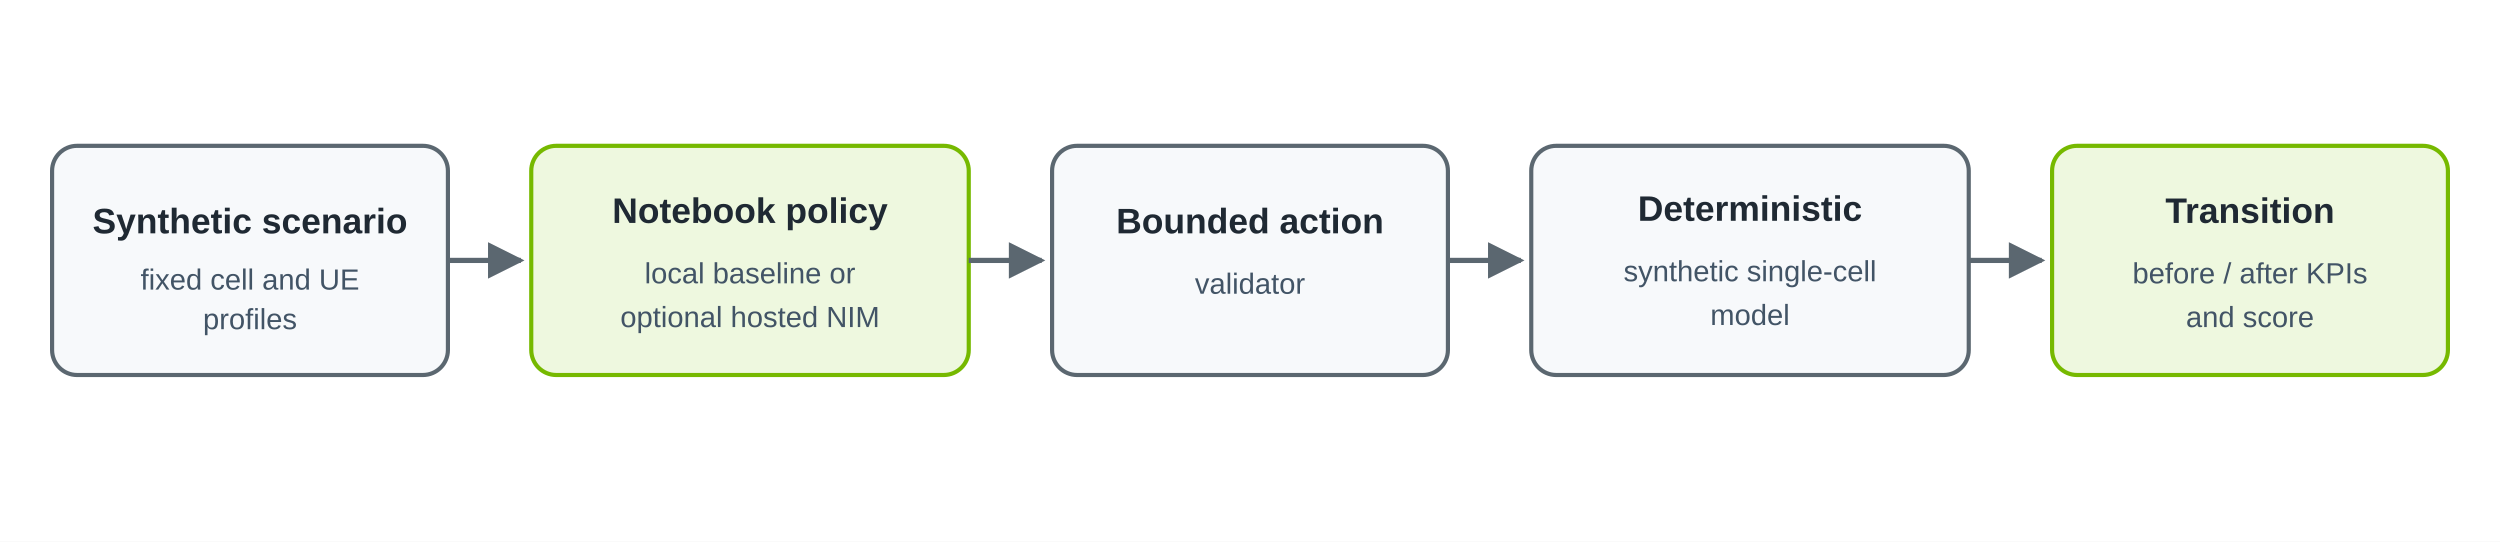
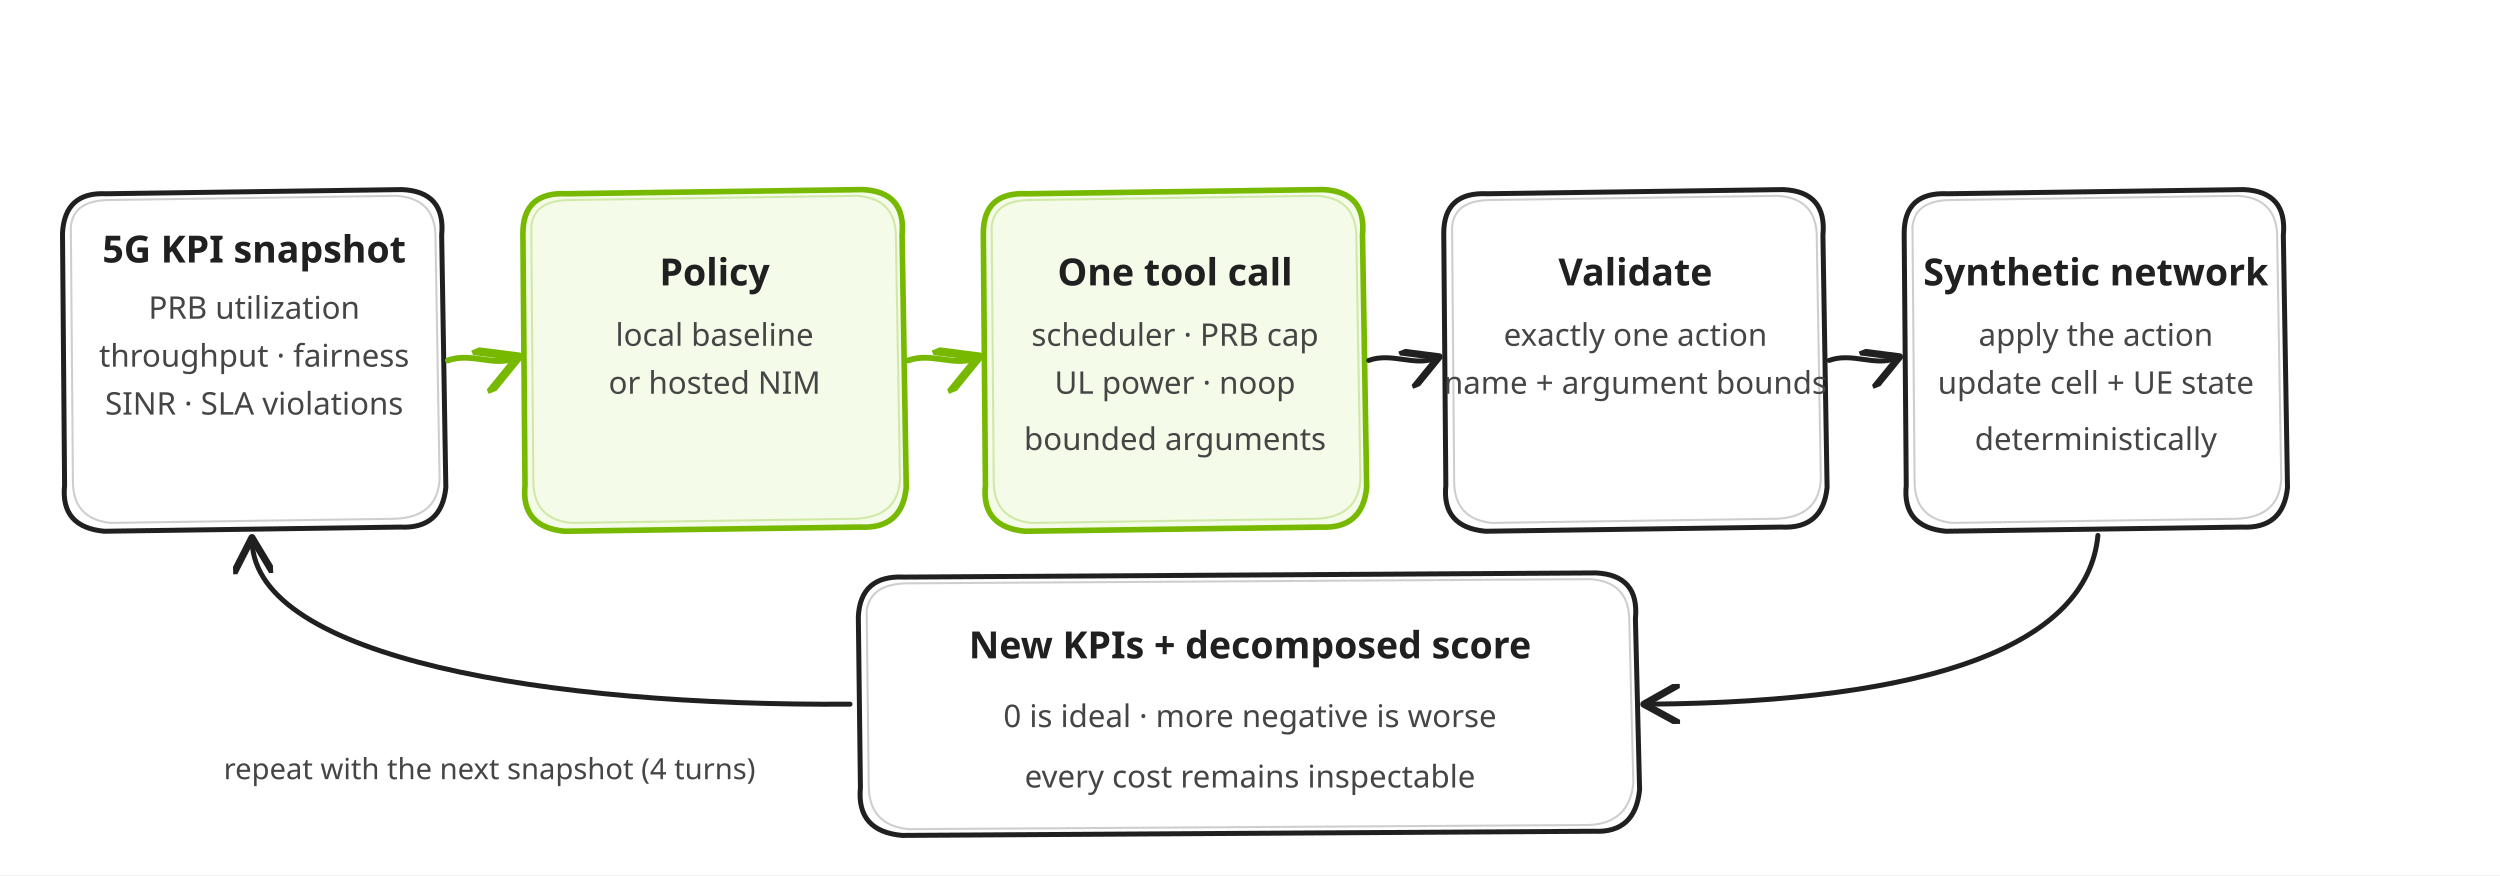
- <svg xmlns="http://www.w3.org/2000/svg" width="1200" height="260" viewBox="0 0 1200 260" role="img" aria-labelledby="title description">
+ <svg xmlns="http://www.w3.org/2000/svg" width="1200" height="420" viewBox="0 0 1200 420" role="img" aria-labelledby="title description">
  <defs>
-     <marker id="arrow" viewBox="0 0 10 10" refX="9" refY="5" markerWidth="7" markerHeight="7" orient="auto-start-reverse">
-       <path d="M 0 0 L 10 5 L 0 10 z" fill="#5b6770" />
+     <marker id="arrow-black" viewBox="0 0 10 10" refX="8" refY="5" markerWidth="8" markerHeight="8" orient="auto">
+       <path d="M 0 0 L 9 5 L 0 10" fill="none" stroke="#202020" stroke-width="1.8" stroke-linecap="round" stroke-linejoin="round" />
+     </marker>
+     <marker id="arrow-green" viewBox="0 0 10 10" refX="8" refY="5" markerWidth="8" markerHeight="8" orient="auto">
+       <path d="M 0 0 L 9 5 L 0 10" fill="none" stroke="#76b900" stroke-width="1.8" stroke-linecap="round" stroke-linejoin="round" />
    </marker>
    <style>
-       .node { fill: #f7f9fb; stroke: #5b6770; stroke-width: 2; rx: 12; }
-       .accent { fill: #eef8df; stroke: #76b900; }
-       .label { font: 600 17px Arial, sans-serif; fill: #1f2933; text-anchor: middle; }
-       .detail { font: 14px Arial, sans-serif; fill: #425466; text-anchor: middle; }
-       .arrow { stroke: #5b6770; stroke-width: 2.5; marker-end: url(#arrow); }
+       .box { fill: #fff; stroke: #202020; stroke-width: 2.4; stroke-linecap: round; stroke-linejoin: round; }
+       .box-green { fill: #f4fbe9; stroke: #76b900; stroke-width: 2.7; stroke-linecap: round; stroke-linejoin: round; }
+       .echo { fill: none; stroke: #202020; stroke-width: 1; opacity: .22; stroke-linecap: round; stroke-linejoin: round; }
+       .echo-green { fill: none; stroke: #76b900; stroke-width: 1; opacity: .28; stroke-linecap: round; stroke-linejoin: round; }
+       .ink { fill: none; stroke: #202020; stroke-width: 2.4; stroke-linecap: round; stroke-linejoin: round; }
+       .green-ink { fill: none; stroke: #76b900; stroke-width: 2.8; stroke-linecap: round; stroke-linejoin: round; }
+       .title { fill: #202020; font: 600 18px "Virgil", "Comic Sans MS", "Marker Felt", sans-serif; text-anchor: middle; }
+       .detail { fill: #454545; font: 15px "Virgil", "Comic Sans MS", "Marker Felt", sans-serif; text-anchor: middle; }
+       .note { fill: #454545; font: 14px "Virgil", "Comic Sans MS", "Marker Felt", sans-serif; text-anchor: middle; }
    </style>
  </defs>
-   <rect width="1200" height="260" fill="#ffffff" />
-   <rect class="node" x="25" y="70" width="190" height="110" />
-   <text class="label" x="120" y="112">Synthetic scenario</text>
-   <text class="detail" x="120" y="139">fixed cell and UE</text>
-   <text class="detail" x="120" y="158">profiles</text>
-   <line class="arrow" x1="215" y1="125" x2="250" y2="125" />
-   <rect class="node accent" x="255" y="70" width="210" height="110" />
-   <text class="label" x="360" y="107">Notebook policy</text>
-   <text class="detail" x="360" y="136">local baseline or</text>
-   <text class="detail" x="360" y="157">optional hosted NIM</text>
-   <line class="arrow" x1="465" y1="125" x2="500" y2="125" />
-   <rect class="node" x="505" y="70" width="190" height="110" />
-   <text class="label" x="600" y="112">Bounded action</text>
-   <text class="detail" x="600" y="141">validator</text>
-   <line class="arrow" x1="695" y1="125" x2="730" y2="125" />
-   <rect class="node" x="735" y="70" width="210" height="110" />
-   <text class="label" x="840" y="106">Deterministic</text>
-   <text class="detail" x="840" y="135">synthetic single-cell</text>
-   <text class="detail" x="840" y="156">model</text>
-   <line class="arrow" x1="945" y1="125" x2="980" y2="125" />
-   <rect class="node accent" x="985" y="70" width="190" height="110" />
-   <text class="label" x="1080" y="107">Transition</text>
-   <text class="detail" x="1080" y="136">before / after KPIs</text>
-   <text class="detail" x="1080" y="157">and score</text>
+   <rect width="1200" height="420" fill="#fff" />
+   <path class="box" d="M 30 112 Q 31 92 51 93 L 193 91 Q 214 92 212 113 L 214 234 Q 212 254 192 253 L 50 255 Q 29 253 31 233 Z" />
+   <path class="echo" d="M 34 109 Q 35 96 53 96 L 190 94 Q 208 95 209 112 L 211 230 Q 210 248 190 249 L 53 251 Q 35 249 35 231 Z" />
+   <text class="title" x="122" y="126">5G KPI snapshot</text>
+   <text class="detail" x="122" y="153">PRB utilization</text>
+   <text class="detail" x="122" y="176">throughput · fairness</text>
+   <text class="detail" x="122" y="199">SINR · SLA violations</text>
+   <path class="box-green" d="M 251 112 Q 251 92 272 93 L 414 91 Q 435 92 433 113 L 435 234 Q 433 254 413 253 L 271 255 Q 250 253 252 233 Z" />
+   <path class="echo-green" d="M 255 109 Q 256 96 274 96 L 411 94 Q 429 95 430 112 L 432 230 Q 431 248 411 249 L 274 251 Q 256 249 256 231 Z" />
+   <text class="title" x="343" y="137">Policy</text>
+   <text class="detail" x="343" y="166">local baseline</text>
+   <text class="detail" x="343" y="189">or hosted NIM</text>
+   <path class="box-green" d="M 472 112 Q 472 92 493 93 L 635 91 Q 656 92 654 113 L 656 234 Q 654 254 634 253 L 492 255 Q 471 253 473 233 Z" />
+   <path class="echo-green" d="M 476 109 Q 477 96 495 96 L 632 94 Q 650 95 651 112 L 653 230 Q 652 248 632 249 L 495 251 Q 477 249 477 231 Z" />
+   <text class="title" x="564" y="137">One tool call</text>
+   <text class="detail" x="564" y="166">scheduler · PRB cap</text>
+   <text class="detail" x="564" y="189">UL power · noop</text>
+   <text class="detail" x="564" y="216">bounded arguments</text>
+   <path class="box" d="M 693 112 Q 693 92 714 93 L 856 91 Q 877 92 875 113 L 877 234 Q 875 254 855 253 L 713 255 Q 692 253 694 233 Z" />
+   <path class="echo" d="M 697 109 Q 698 96 716 96 L 853 94 Q 871 95 872 112 L 874 230 Q 873 248 853 249 L 716 251 Q 698 249 698 231 Z" />
+   <text class="title" x="785" y="137">Validate</text>
+   <text class="detail" x="785" y="166">exactly one action</text>
+   <text class="detail" x="785" y="189">name + argument bounds</text>
+   <path class="box" d="M 914 112 Q 914 92 935 93 L 1077 91 Q 1098 92 1096 113 L 1098 234 Q 1096 254 1076 253 L 934 255 Q 913 253 915 233 Z" />
+   <path class="echo" d="M 918 109 Q 919 96 937 96 L 1074 94 Q 1092 95 1093 112 L 1095 230 Q 1094 248 1074 249 L 937 251 Q 919 249 919 231 Z" />
+   <text class="title" x="1006" y="137">Synthetic network</text>
+   <text class="detail" x="1006" y="166">apply the action</text>
+   <text class="detail" x="1006" y="189">update cell + UE state</text>
+   <text class="detail" x="1006" y="216">deterministically</text>
+   <path class="green-ink" marker-end="url(#arrow-green)" d="M 215 173 C 226 169 237 176 247 172" />
+   <path class="green-ink" marker-end="url(#arrow-green)" d="M 436 173 C 447 169 458 176 468 172" />
+   <path class="ink" marker-end="url(#arrow-black)" d="M 657 173 C 668 169 679 176 689 172" />
+   <path class="ink" marker-end="url(#arrow-black)" d="M 878 173 C 889 169 900 176 910 172" />
+   <path class="box" d="M 412 296 Q 413 276 434 277 L 766 275 Q 787 276 785 297 L 787 379 Q 785 400 765 399 L 433 401 Q 411 399 413 378 Z" />
+   <path class="echo" d="M 416 293 Q 418 280 436 280 L 763 278 Q 781 279 782 296 L 784 376 Q 782 395 763 396 L 436 398 Q 417 396 417 377 Z" />
+   <text class="title" x="600" y="316">New KPIs + decomposed score</text>
+   <text class="detail" x="600" y="349">0 is ideal · more negative is worse</text>
+   <text class="detail" x="600" y="378">every cost remains inspectable</text>
+   <path class="ink" marker-end="url(#arrow-black)" d="M 1007 257 C 1002 309 929 337 791 338" />
+   <path class="ink" marker-end="url(#arrow-black)" d="M 408 338 C 263 339 123 316 121 260" />
+   <text class="note" x="235" y="374">repeat with the next snapshot (4 turns)</text>
</svg>
